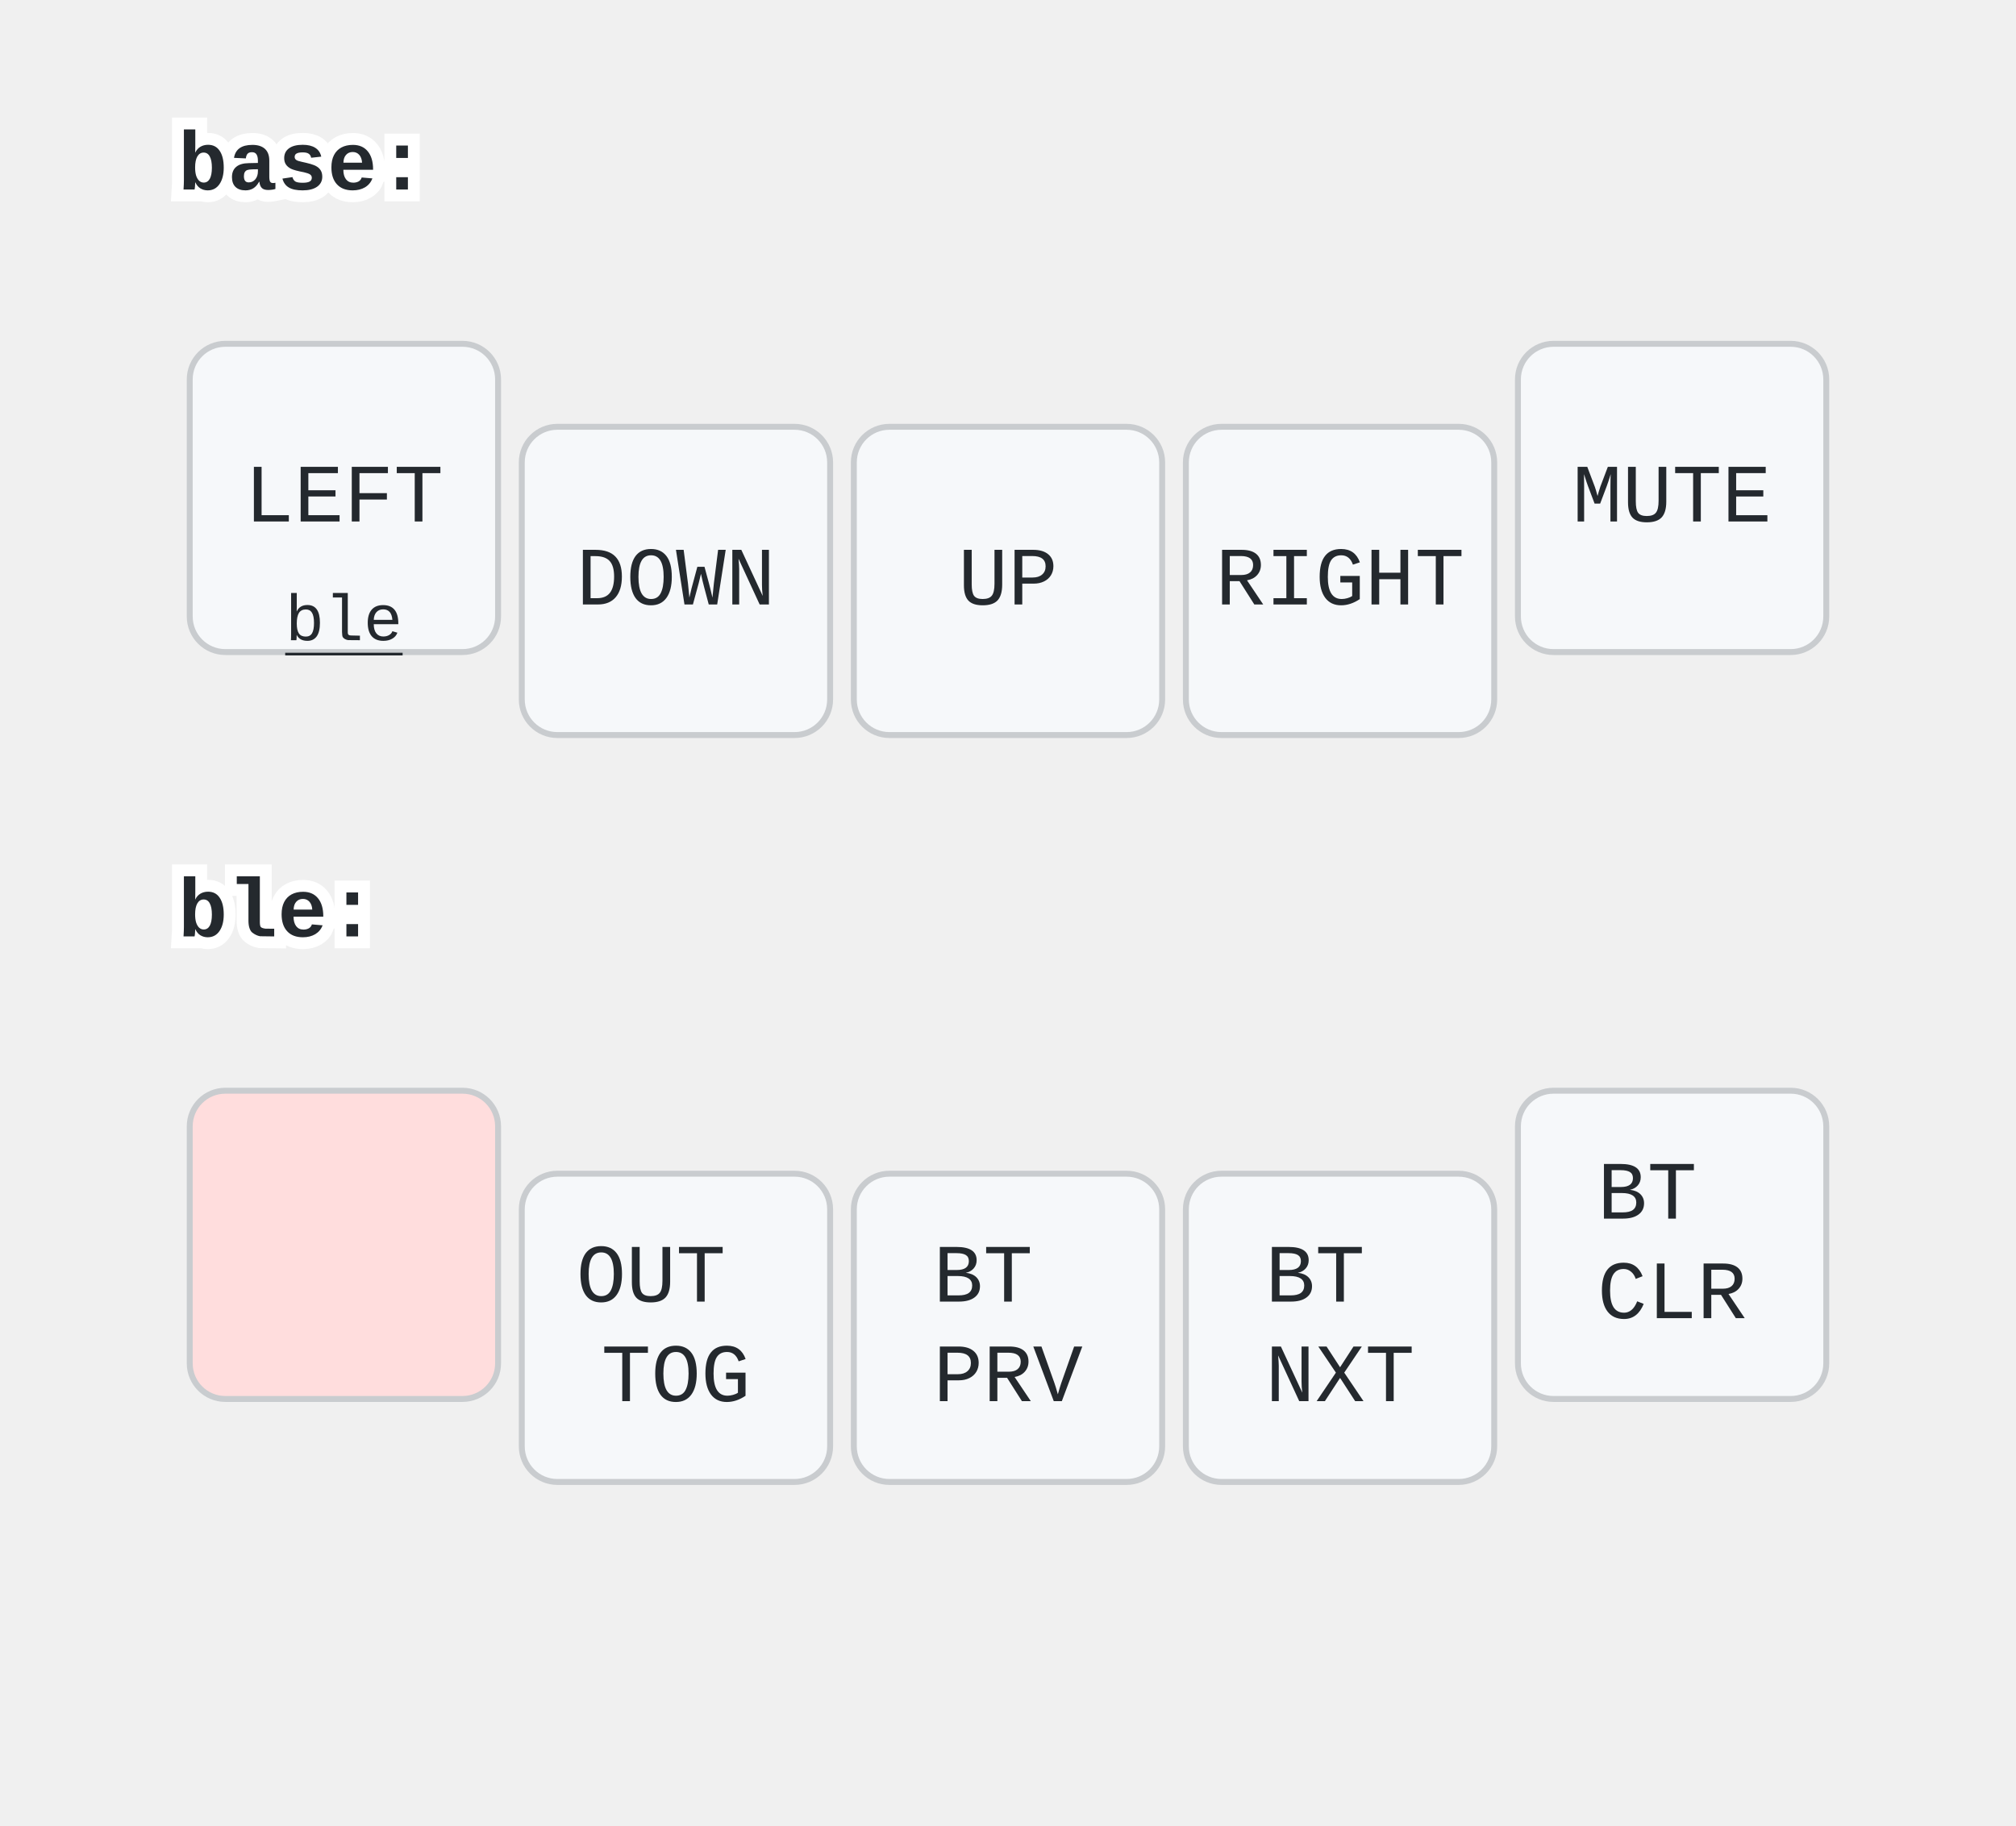
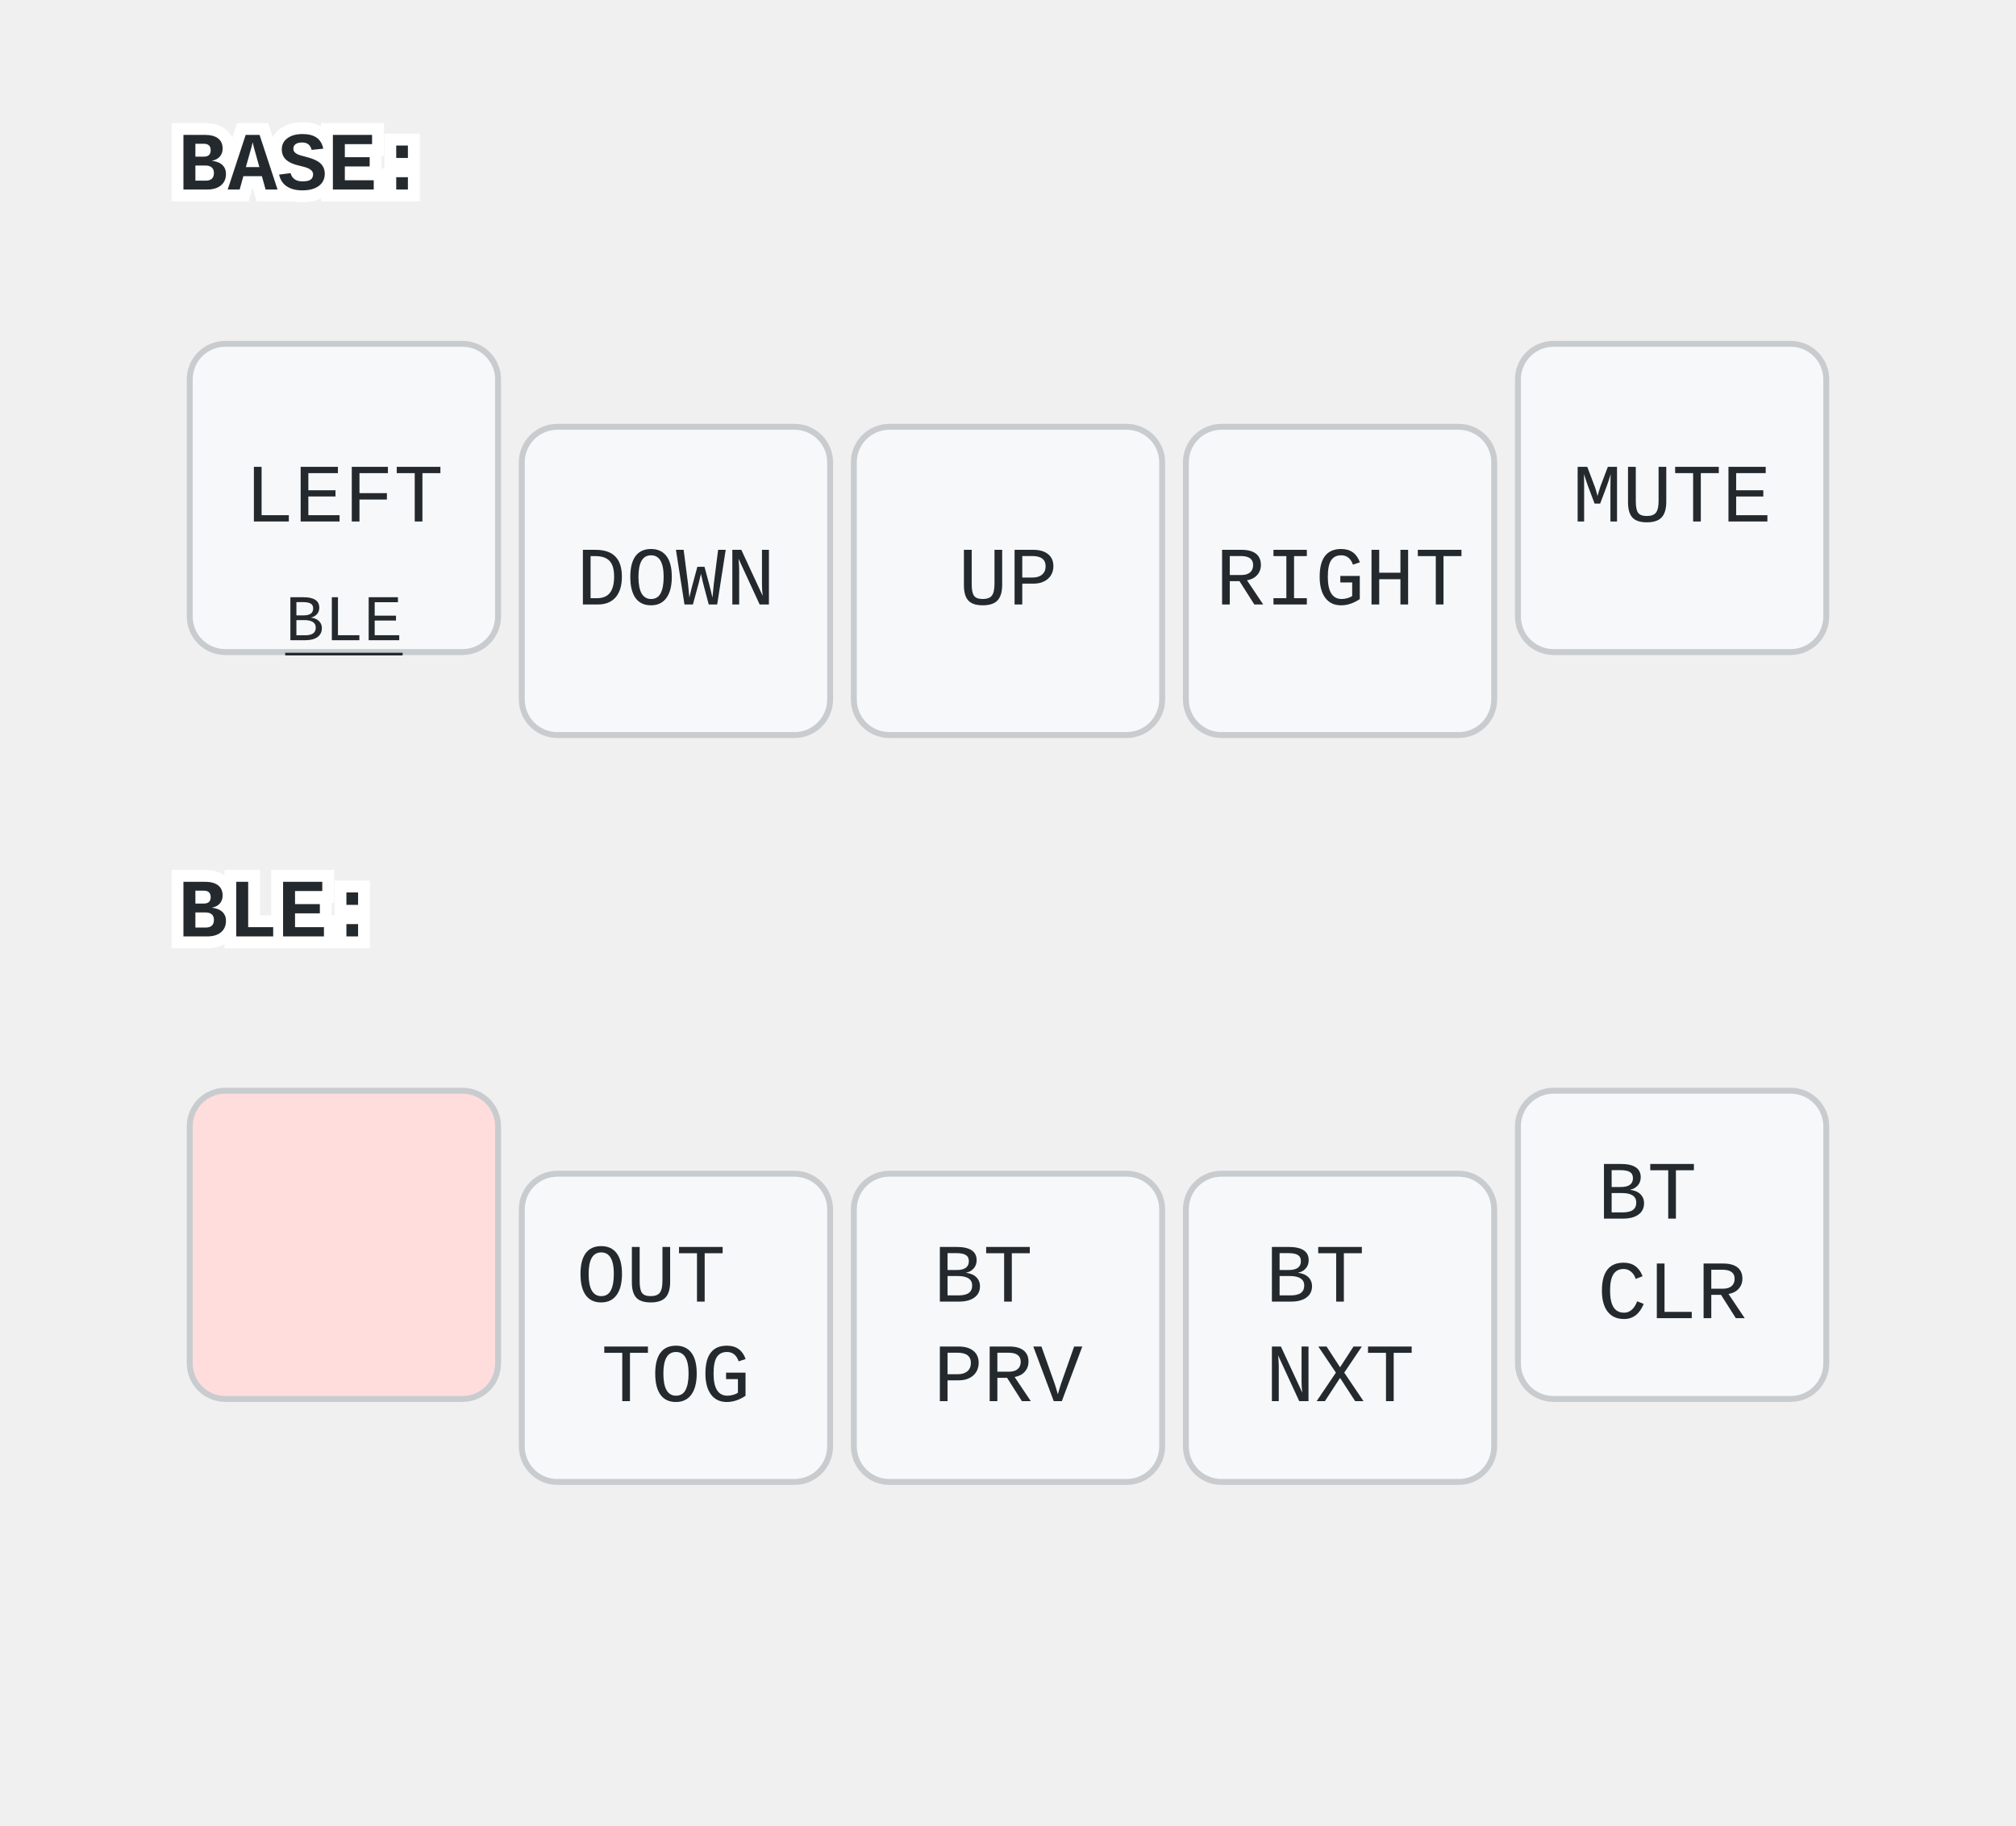
<svg xmlns="http://www.w3.org/2000/svg" width="340" height="308" viewBox="0 0 340 308" class="keymap">
  <style>/* inherit to force styles through use tags */
svg path {
    fill: inherit;
}

/* font and background color specifications */
svg.keymap {
    font-family: SFMono-Regular,Consolas,Liberation Mono,Menlo,monospace;
    font-size: 14px;
    font-kerning: normal;
    text-rendering: optimizeLegibility;
    fill: #24292e;
}

/* default key styling */
rect.key {
    fill: #f6f8fa;
}

rect.key, rect.combo {
    stroke: #c9cccf;
    stroke-width: 1;
}

/* default key side styling, only used is draw_key_sides is set */
rect.side {
    filter: brightness(90%);
}

/* color accent for combo boxes */
rect.combo, rect.combo-separate {
    fill: #cdf;
}

/* color accent for held keys */
rect.held, rect.combo.held {
    fill: #fdd;
}

/* color accent for ghost (optional) keys */
rect.ghost, rect.combo.ghost {
    stroke-dasharray: 4, 4;
    stroke-width: 2;
}

text {
    text-anchor: middle;
    dominant-baseline: middle;
}

/* styling for layer labels */
text.label {
    font-weight: bold;
    text-anchor: start;
    stroke: white;
    stroke-width: 4;
    paint-order: stroke;
}

/* styling for optional footer */
text.footer {
    text-anchor: end;
    dominant-baseline: auto;
    stroke: white;
    stroke-width: 4;
    paint-order: stroke;
}

/* styling for combo tap, and key hold/shifted label text */
text.combo, text.hold, text.shifted {
    font-size: 11px;
}

text.hold {
    text-anchor: middle;
    dominant-baseline: auto;
}

text.shifted {
    text-anchor: middle;
    dominant-baseline: hanging;
}

text.layer-activator {
    text-decoration: underline;
}

/* styling for hold/shifted label text in combo box */
text.combo.hold, text.combo.shifted {
    font-size: 8px;
}

/* lighter symbol for transparent keys */
text.trans {
    fill: #7b7e81;
}

/* styling for combo dendrons */
path.combo {
    stroke-width: 1;
    stroke: gray;
    fill: none;
}

/* Start Tabler Icons Cleanup */
/* cannot use height/width with glyphs */
.icon-tabler &gt; path {
    fill: inherit;
    stroke: inherit;
    stroke-width: 2;
}
/* hide tabler's default box */
.icon-tabler &gt; path[stroke="none"][fill="none"] {
    visibility: hidden;
}
/* End Tabler Icons Cleanup */
</style>
-   <g transform="translate(30, 0)" class="layer-base">
-     <text x="0" y="28" class="label" id="base">base:</text>
+   <g transform="translate(30, 0)" class="layer-BASE">
+     <text x="0" y="28" class="label" id="BASE">BASE:</text>
    <g transform="translate(0, 56)">
      <g transform="translate(28, 28)" class="key keypos-0">
        <rect rx="6" ry="6" x="-26" y="-26" width="52" height="52" class="key" />
        <text x="0" y="0" class="key tap">LEFT</text>
-         <a href="#ble">
-           <text x="0" y="24" class="key hold layer-activator">ble</text>
+         <a href="#BLE">
+           <text x="0" y="24" class="key hold layer-activator">BLE</text>
        </a>
      </g>
      <g transform="translate(84, 42)" class="key keypos-1">
        <rect rx="6" ry="6" x="-26" y="-26" width="52" height="52" class="key" />
        <text x="0" y="0" class="key tap">DOWN</text>
      </g>
      <g transform="translate(140, 42)" class="key keypos-2">
        <rect rx="6" ry="6" x="-26" y="-26" width="52" height="52" class="key" />
        <text x="0" y="0" class="key tap">UP</text>
      </g>
      <g transform="translate(196, 42)" class="key keypos-3">
        <rect rx="6" ry="6" x="-26" y="-26" width="52" height="52" class="key" />
        <text x="0" y="0" class="key tap">RIGHT</text>
      </g>
      <g transform="translate(252, 28)" class="key keypos-4">
        <rect rx="6" ry="6" x="-26" y="-26" width="52" height="52" class="key" />
        <text x="0" y="0" class="key tap">MUTE</text>
      </g>
    </g>
  </g>
-   <g transform="translate(30, 126)" class="layer-ble">
-     <text x="0" y="28" class="label" id="ble">ble:</text>
+   <g transform="translate(30, 126)" class="layer-BLE">
+     <text x="0" y="28" class="label" id="BLE">BLE:</text>
    <g transform="translate(0, 56)">
      <g transform="translate(28, 28)" class="key held keypos-0">
        <rect rx="6" ry="6" x="-26" y="-26" width="52" height="52" class="key held" />
      </g>
      <g transform="translate(84, 42)" class="key keypos-1">
        <rect rx="6" ry="6" x="-26" y="-26" width="52" height="52" class="key" />
        <text x="0" y="0" class="key tap">
          <tspan x="0" dy="-0.6em">OUT</tspan>
          <tspan x="0" dy="1.2em">TOG</tspan>
        </text>
      </g>
      <g transform="translate(140, 42)" class="key keypos-2">
        <rect rx="6" ry="6" x="-26" y="-26" width="52" height="52" class="key" />
        <text x="0" y="0" class="key tap">
          <tspan x="0" dy="-0.6em">BT</tspan>
          <tspan x="0" dy="1.2em">PRV</tspan>
        </text>
      </g>
      <g transform="translate(196, 42)" class="key keypos-3">
        <rect rx="6" ry="6" x="-26" y="-26" width="52" height="52" class="key" />
        <text x="0" y="0" class="key tap">
          <tspan x="0" dy="-0.6em">BT</tspan>
          <tspan x="0" dy="1.2em">NXT</tspan>
        </text>
      </g>
      <g transform="translate(252, 28)" class="key keypos-4">
        <rect rx="6" ry="6" x="-26" y="-26" width="52" height="52" class="key" />
        <text x="0" y="0" class="key tap">
          <tspan x="0" dy="-0.6em">BT</tspan>
          <tspan x="0" dy="1.2em">CLR</tspan>
        </text>
      </g>
    </g>
  </g>
</svg>
